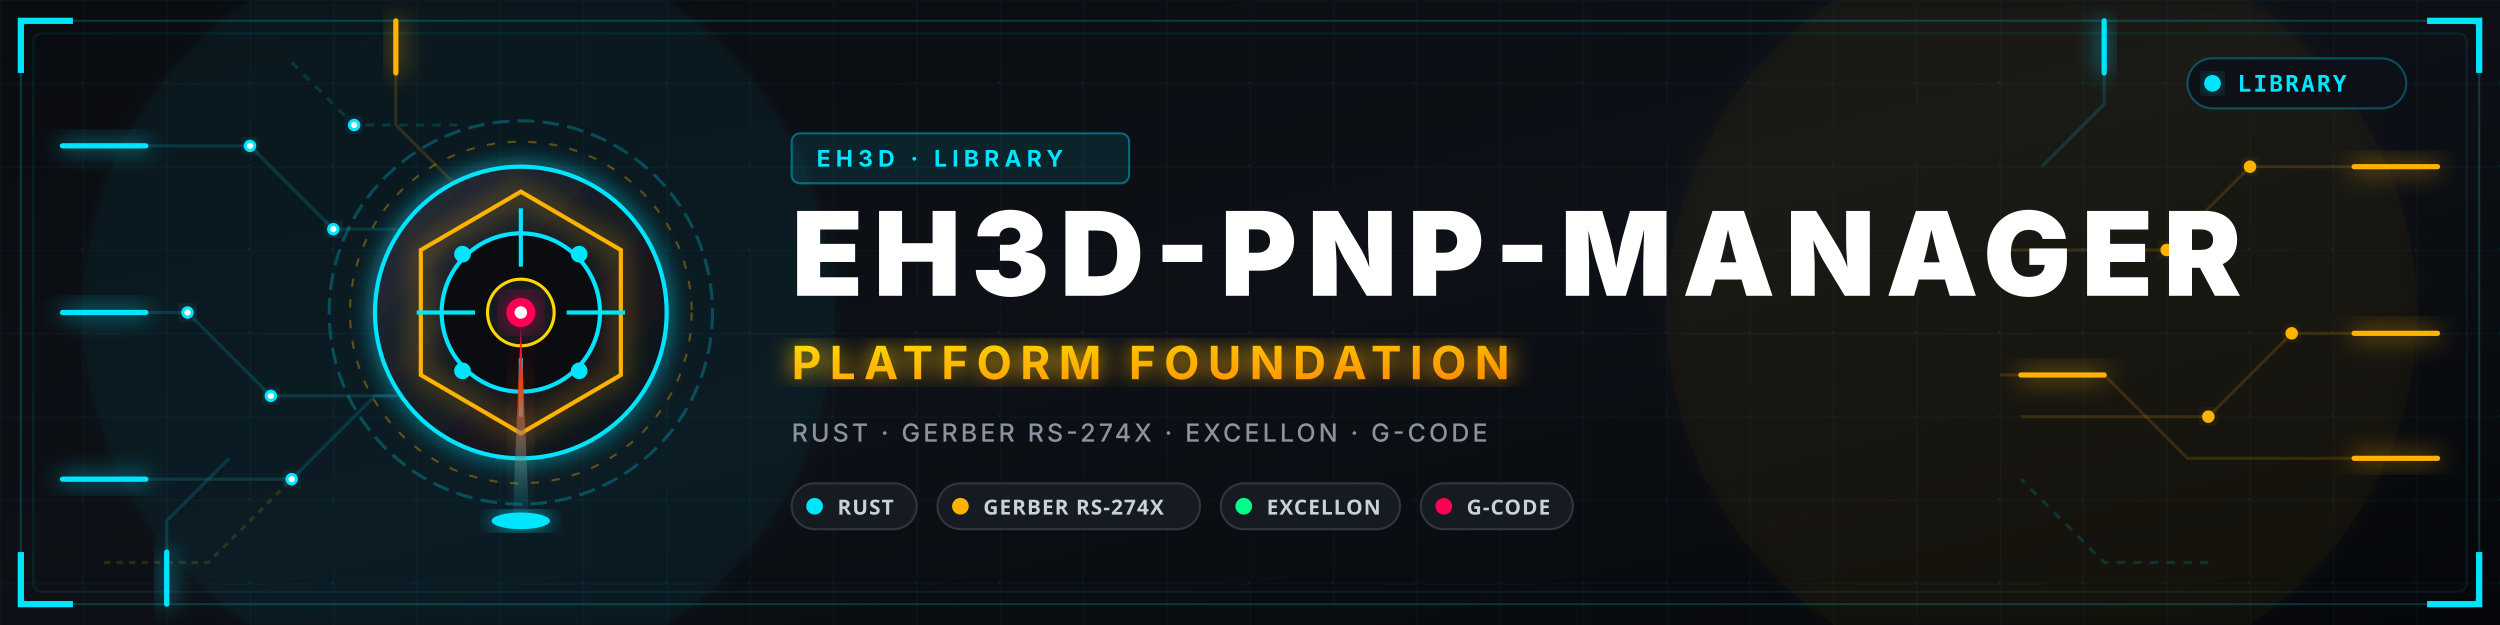
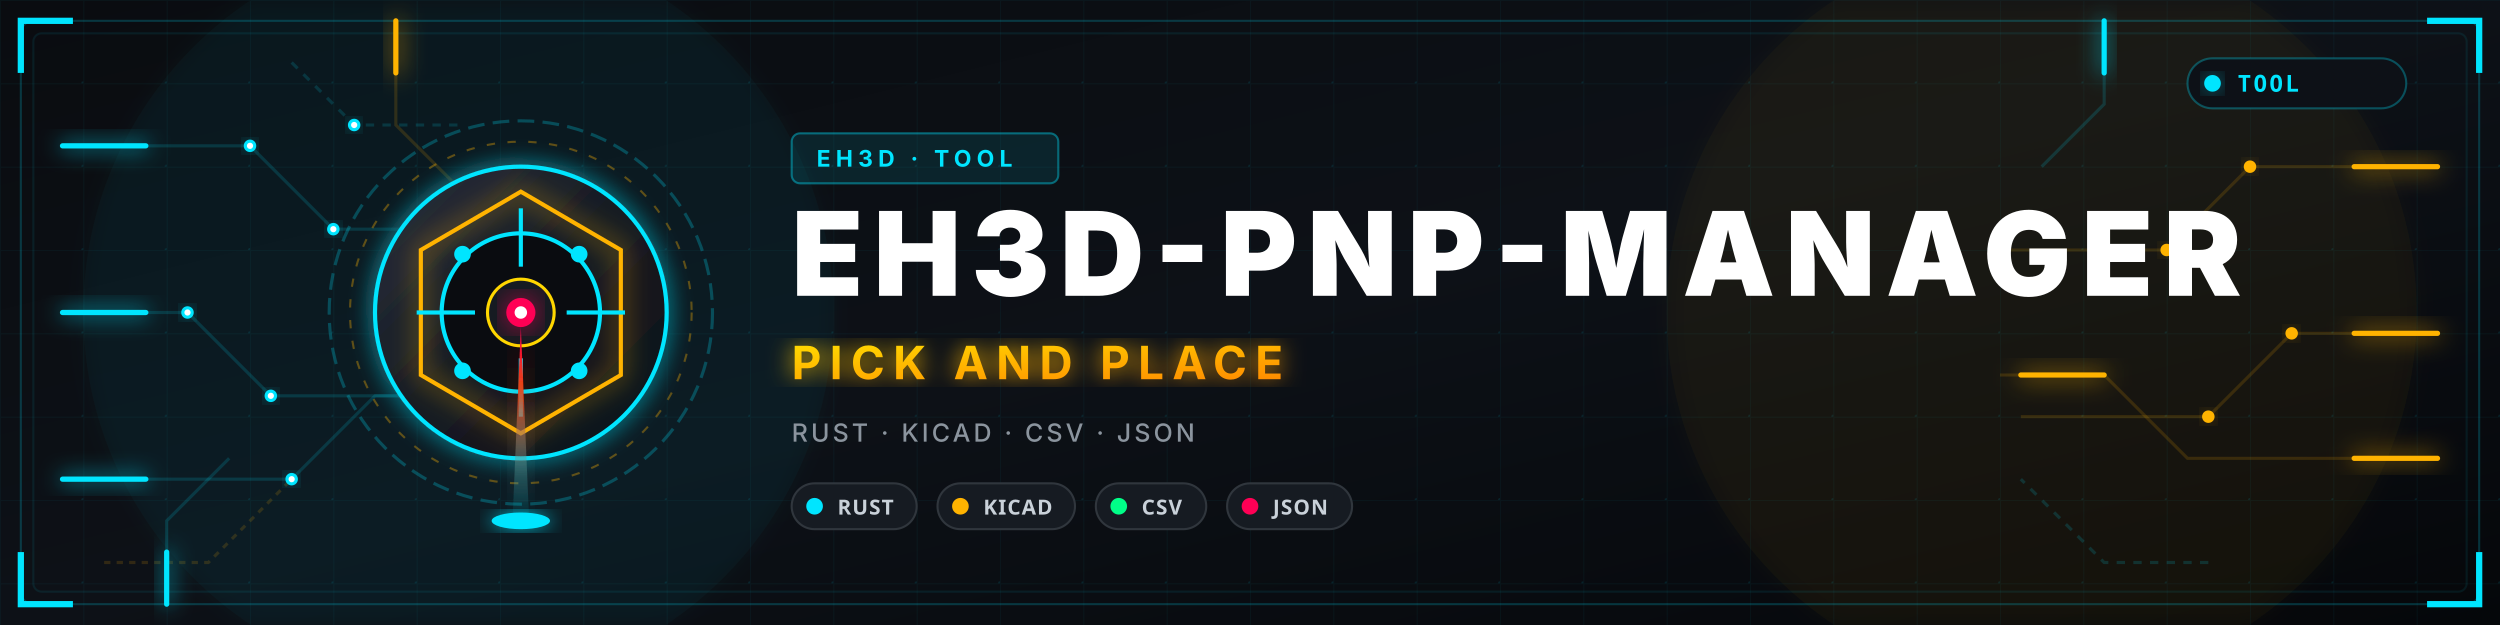
<svg xmlns="http://www.w3.org/2000/svg" viewBox="0 0 1200 300" width="100%" height="100%">
  <defs>
    <linearGradient id="bgGlow" x1="0%" y1="0%" x2="100%" y2="100%">
      <stop offset="0%" stop-color="#0A0C10" />
      <stop offset="50%" stop-color="#0D1117" />
      <stop offset="100%" stop-color="#05070A" />
    </linearGradient>
    <linearGradient id="cyanGlow" x1="0%" y1="0%" x2="100%" y2="0%">
      <stop offset="0%" stop-color="#00E5FF" stop-opacity="0.8" />
      <stop offset="100%" stop-color="#0088FF" stop-opacity="0.9" />
    </linearGradient>
    <linearGradient id="goldGlow" x1="0%" y1="0%" x2="100%" y2="100%">
      <stop offset="0%" stop-color="#FFD700" />
      <stop offset="100%" stop-color="#FF8C00" />
    </linearGradient>
    <linearGradient id="laserBeam" x1="0%" y1="0%" x2="0%" y2="100%">
      <stop offset="0%" stop-color="#FF0055" stop-opacity="1" />
      <stop offset="30%" stop-color="#FF3300" stop-opacity="0.9" />
      <stop offset="100%" stop-color="#00E5FF" stop-opacity="0" />
    </linearGradient>
    <linearGradient id="metalGradient" x1="0%" y1="0%" x2="100%" y2="100%">
      <stop offset="0%" stop-color="#2A303C" />
      <stop offset="50%" stop-color="#161B22" />
      <stop offset="100%" stop-color="#0D1117" />
    </linearGradient>
    <filter id="glowCyan" x="-20%" y="-20%" width="140%" height="140%">
      <feGaussianBlur stdDeviation="5" result="blur" />
      <feMerge>
        <feMergeNode in="blur" />
        <feMergeNode in="SourceGraphic" />
      </feMerge>
    </filter>
    <filter id="glowGold" x="-20%" y="-20%" width="140%" height="140%">
      <feGaussianBlur stdDeviation="6" result="blur" />
      <feMerge>
        <feMergeNode in="blur" />
        <feMergeNode in="SourceGraphic" />
      </feMerge>
    </filter>
    <filter id="glowLaser" x="-30%" y="-30%" width="160%" height="160%">
      <feGaussianBlur stdDeviation="8" result="blur" />
      <feMerge>
        <feMergeNode in="blur" />
        <feMergeNode in="SourceGraphic" />
      </feMerge>
    </filter>
    <pattern id="cyberGrid" width="40" height="40" patternUnits="userSpaceOnUse">
      <path d="M 40 0 L 0 0 0 40" fill="none" stroke="#00E5FF" stroke-opacity="0.04" stroke-width="1" />
      <circle cx="40" cy="40" r="1" fill="#00E5FF" fill-opacity="0.1" />
    </pattern>
    <g id="pcbNode">
      <circle cx="0" cy="0" r="3" fill="#00E5FF" filter="url(#glowCyan)" />
      <circle cx="0" cy="0" r="1.5" fill="#FFFFFF" />
    </g>
  </defs>
  <rect width="1200" height="300" fill="url(#bgGlow)" />
  <rect width="1200" height="300" fill="url(#cyberGrid)" />
  <circle cx="220" cy="150" r="180" fill="#00E5FF" fill-opacity="0.03" filter="url(#glowCyan)">
    <animate attributeName="fill-opacity" values="0.02;0.05;0.02" dur="6s" repeatCount="indefinite" />
  </circle>
  <circle cx="980" cy="150" r="180" fill="#FFB300" fill-opacity="0.03" filter="url(#glowGold)">
    <animate attributeName="fill-opacity" values="0.02;0.05;0.02" dur="6s" repeatCount="indefinite" />
  </circle>
  <rect x="10" y="10" width="1180" height="280" fill="none" stroke="#00E5FF" stroke-opacity="0.2" stroke-width="1" rx="6" />
  <rect x="16" y="16" width="1168" height="268" fill="none" stroke="#00E5FF" stroke-opacity="0.08" stroke-width="1" rx="4" />
  <path d="M 10 35 L 10 10 L 35 10" fill="none" stroke="#00E5FF" stroke-width="3">
    <animate attributeName="stroke-opacity" values="0.6;1;0.6" dur="3s" repeatCount="indefinite" />
  </path>
  <path d="M 1190 35 L 1190 10 L 1165 10" fill="none" stroke="#00E5FF" stroke-width="3">
    <animate attributeName="stroke-opacity" values="0.6;1;0.6" dur="3s" repeatCount="indefinite" />
  </path>
  <path d="M 10 265 L 10 290 L 35 290" fill="none" stroke="#00E5FF" stroke-width="3">
    <animate attributeName="stroke-opacity" values="0.6;1;0.6" dur="3s" repeatCount="indefinite" />
  </path>
  <path d="M 1190 265 L 1190 290 L 1165 290" fill="none" stroke="#00E5FF" stroke-width="3">
    <animate attributeName="stroke-opacity" values="0.6;1;0.6" dur="3s" repeatCount="indefinite" />
  </path>
  <g stroke="#00E5FF" stroke-opacity="0.15" stroke-width="1.5" fill="none">
    <path d="M 30 70 L 120 70 L 160 110 L 240 110" />
    <path d="M 30 150 L 90 150 L 130 190 L 220 190" />
    <path d="M 30 230 L 140 230 L 180 190 L 210 190" />
    <path d="M 80 290 L 80 250 L 110 220" />
    <path d="M 190 10 L 190 60 L 220 90" stroke="#FFB300" stroke-opacity="0.15" />
    <path d="M 140 30 L 170 60 L 220 60" stroke-dasharray="4,4" />
    <path d="M 50 270 L 100 270 L 140 230" stroke="#FFB300" stroke-opacity="0.15" stroke-dasharray="3,3" />
  </g>
  <g fill="none" stroke-linecap="round" stroke-linejoin="round">
    <path d="M 30 70 L 120 70 L 160 110 L 240 110" stroke="#00E5FF" stroke-width="2.5" stroke-dasharray="40, 240" filter="url(#glowCyan)">
      <animate attributeName="stroke-dashoffset" values="280;0" dur="3s" repeatCount="indefinite" />
    </path>
    <path d="M 30 150 L 90 150 L 130 190 L 220 190" stroke="#00E5FF" stroke-width="2.5" stroke-dasharray="40, 220" filter="url(#glowCyan)">
      <animate attributeName="stroke-dashoffset" values="260;0" dur="3.5s" repeatCount="indefinite" />
    </path>
    <path d="M 30 230 L 140 230 L 180 190 L 210 190" stroke="#00E5FF" stroke-width="2.5" stroke-dasharray="40, 230" filter="url(#glowCyan)">
      <animate attributeName="stroke-dashoffset" values="270;0" dur="3.2s" repeatCount="indefinite" />
    </path>
    <path d="M 80 290 L 80 250 L 110 220" stroke="#00E5FF" stroke-width="2.5" stroke-dasharray="25, 100" filter="url(#glowCyan)">
      <animate attributeName="stroke-dashoffset" values="125;0" dur="2.5s" repeatCount="indefinite" />
    </path>
    <path d="M 190 10 L 190 60 L 220 90" stroke="#FFB300" stroke-width="2.5" stroke-dasharray="25, 90" filter="url(#glowGold)">
      <animate attributeName="stroke-dashoffset" values="115;0" dur="2.8s" repeatCount="indefinite" />
    </path>
  </g>
  <use href="#pcbNode" x="120" y="70" />
  <use href="#pcbNode" x="160" y="110" />
  <use href="#pcbNode" x="90" y="150" />
  <use href="#pcbNode" x="130" y="190" />
  <use href="#pcbNode" x="140" y="230" />
  <use href="#pcbNode" x="170" y="60" />
  <g stroke="#FFB300" stroke-opacity="0.15" stroke-width="1.5" fill="none">
    <path d="M 1170 80 L 1080 80 L 1040 120 L 960 120" />
    <path d="M 1170 160 L 1100 160 L 1060 200 L 970 200" />
    <path d="M 1170 220 L 1050 220 L 1010 180 M 1010 180 L 960 180" />
    <path d="M 1010 10 L 1010 50 L 980 80" stroke="#00E5FF" stroke-opacity="0.15" />
    <path d="M 1060 270 L 1010 270 L 970 230" stroke="#00E5FF" stroke-opacity="0.15" stroke-dasharray="4,4" />
  </g>
  <g fill="none" stroke-linecap="round" stroke-linejoin="round">
    <path d="M 1170 80 L 1080 80 L 1040 120 L 960 120" stroke="#FFB300" stroke-width="2.5" stroke-dasharray="40, 230" filter="url(#glowGold)">
      <animate attributeName="stroke-dashoffset" values="0;270" dur="3.5s" repeatCount="indefinite" />
    </path>
    <path d="M 1170 160 L 1100 160 L 1060 200 L 970 200" stroke="#FFB300" stroke-width="2.5" stroke-dasharray="40, 240" filter="url(#glowGold)">
      <animate attributeName="stroke-dashoffset" values="0;280" dur="3.8s" repeatCount="indefinite" />
    </path>
    <path d="M 1170 220 L 1050 220 L 1010 180 M 1010 180 L 960 180" stroke="#FFB300" stroke-width="2.5" stroke-dasharray="40, 250" filter="url(#glowGold)">
      <animate attributeName="stroke-dashoffset" values="0;290" dur="4s" repeatCount="indefinite" />
    </path>
    <path d="M 1010 10 L 1010 50 L 980 80" stroke="#00E5FF" stroke-width="2.5" stroke-dasharray="25, 95" filter="url(#glowCyan)">
      <animate attributeName="stroke-dashoffset" values="0;120" dur="2.6s" repeatCount="indefinite" />
    </path>
  </g>
  <circle cx="1080" cy="80" r="3" fill="#FFB300" filter="url(#glowGold)" />
  <circle cx="1040" cy="120" r="3" fill="#FFB300" filter="url(#glowGold)" />
  <circle cx="1100" cy="160" r="3" fill="#FFB300" filter="url(#glowGold)" />
  <circle cx="1060" cy="200" r="3" fill="#FFB300" filter="url(#glowGold)" />
  <g transform="translate(250, 150)">
    <g>
      <circle cx="0" cy="0" r="92" fill="none" stroke="#00E5FF" stroke-opacity="0.25" stroke-width="1.5" stroke-dasharray="8,4" />
      <circle cx="0" cy="0" r="82" fill="none" stroke="#FFB300" stroke-opacity="0.35" stroke-width="1" stroke-dasharray="4,6" />
      <animateTransform attributeName="transform" type="rotate" from="0 0 0" to="360 0 0" dur="25s" repeatCount="indefinite" />
    </g>
    <circle cx="0" cy="0" r="70" fill="url(#metalGradient)" stroke="#00E5FF" stroke-width="2" filter="url(#glowCyan)" />
    <g>
      <polygon points="0,-58 48,-30 48,30 0,58 -48,30 -48,-30" fill="none" stroke="#FFB300" stroke-width="2" filter="url(#glowGold)" />
      <animateTransform attributeName="transform" type="rotate" from="360 0 0" to="0 0 0" dur="18s" repeatCount="indefinite" />
    </g>
    <circle cx="0" cy="0" r="38" fill="#0A0C10" stroke="#00E5FF" stroke-width="2" />
    <line x1="-50" y1="0" x2="-22" y2="0" stroke="#00E5FF" stroke-width="2" />
    <line x1="22" y1="0" x2="50" y2="0" stroke="#00E5FF" stroke-width="2" />
    <line x1="0" y1="-50" x2="0" y2="-22" stroke="#00E5FF" stroke-width="2" />
    <line x1="0" y1="22" x2="0" y2="50" stroke="#00E5FF" stroke-width="2" />
    <circle cx="0" cy="0" r="16" fill="#161B22" stroke="#FFD700" stroke-width="1.5" />
    <circle cx="0" cy="0" r="7" fill="#FF0055" filter="url(#glowLaser)">
      <animate attributeName="opacity" values="0.5;1;0.5" dur="1.5s" repeatCount="indefinite" />
    </circle>
    <circle cx="0" cy="0" r="3" fill="#FFFFFF" />
    <g>
      <circle cx="-28" cy="-28" r="4" fill="#00E5FF" />
      <circle cx="28" cy="-28" r="4" fill="#00E5FF" />
      <circle cx="-28" cy="28" r="4" fill="#00E5FF" />
      <circle cx="28" cy="28" r="4" fill="#00E5FF" />
      <animateTransform attributeName="transform" type="scale" values="1;1.05;1" dur="2s" repeatCount="indefinite" additive="sum" />
    </g>
  </g>
  <path d="M 250 157 L 246 250 L 254 250 Z" fill="url(#laserBeam)" filter="url(#glowLaser)">
    <animate attributeName="opacity" values="0.3;1;0.3" dur="1.2s" repeatCount="indefinite" />
  </path>
  <ellipse cx="250" cy="250" rx="14" ry="4" fill="#00E5FF" filter="url(#glowCyan)">
    <animate attributeName="rx" values="10;18;10" dur="1.2s" repeatCount="indefinite" />
    <animate attributeName="opacity" values="0.4;1;0.4" dur="1.2s" repeatCount="indefinite" />
  </ellipse>
  <g transform="translate(380, 0)">
    <g transform="translate(0, 82)">
-       <rect x="0" y="-18" width="162" height="24" rx="4" fill="#00E5FF" fill-opacity="0.1" stroke="#00E5FF" stroke-opacity="0.4" stroke-width="1">
+       <rect x="0" y="-18" width="128" height="24" rx="4" fill="#00E5FF" fill-opacity="0.1" stroke="#00E5FF" stroke-opacity="0.4" stroke-width="1">
        <animate attributeName="stroke-opacity" values="0.3;0.8;0.3" dur="4s" repeatCount="indefinite" />
      </rect>
-       <text x="12" y="-2" font-family="'Inter', 'Segoe UI', 'Roboto', sans-serif" font-weight="700" font-size="11" fill="#00E5FF" letter-spacing="2.5">EH3D · LIBRARY</text>
+       <text x="12" y="-2" font-family="'Inter', 'Segoe UI', 'Roboto', sans-serif" font-weight="700" font-size="11" fill="#00E5FF" letter-spacing="2.5">EH3D · TOOL</text>
    </g>
    <text x="0" y="142" font-family="'Inter', 'Segoe UI', 'Roboto', sans-serif" font-weight="900" font-size="56" fill="#FFFFFF" letter-spacing="5">EH3D-PNP-MANAGER</text>
-     <text x="0" y="182" font-family="'Inter', 'Segoe UI', 'Roboto', sans-serif" font-weight="700" font-size="22" fill="url(#goldGlow)" letter-spacing="4" filter="url(#glowGold)">PLATFORM FOUNDATION</text>
-     <text x="0" y="212" font-family="'Inter', 'Segoe UI', 'Roboto', sans-serif" font-weight="500" font-size="12" fill="#8B949E" letter-spacing="1.5">RUST · GERBER RS-274X · EXCELLON · G-CODE</text>
+     <text x="0" y="182" font-family="'Inter', 'Segoe UI', 'Roboto', sans-serif" font-weight="700" font-size="22" fill="url(#goldGlow)" letter-spacing="4" filter="url(#glowGold)">PICK AND PLACE</text>
+     <text x="0" y="212" font-family="'Inter', 'Segoe UI', 'Roboto', sans-serif" font-weight="500" font-size="12" fill="#8B949E" letter-spacing="1.5">RUST · KICAD · CSV · JSON</text>
    <g transform="translate(0, 232)">
      <rect x="0" y="0" width="60" height="22" rx="11" fill="#161B22" stroke="#30363D" stroke-width="1" />
      <circle cx="11" cy="11" r="4" fill="#00E5FF">
        <animate attributeName="opacity" values="0.5;1;0.5" dur="2.0s" repeatCount="indefinite" />
      </circle>
      <text x="22" y="15" font-family="sans-serif" font-weight="600" font-size="10" fill="#C9D1D9" letter-spacing="0.5">RUST</text>
-       <rect x="70" y="0" width="126" height="22" rx="11" fill="#161B22" stroke="#30363D" stroke-width="1" />
+       <rect x="70" y="0" width="66" height="22" rx="11" fill="#161B22" stroke="#30363D" stroke-width="1" />
      <circle cx="81" cy="11" r="4" fill="#FFB300">
        <animate attributeName="opacity" values="0.5;1;0.5" dur="2.2s" repeatCount="indefinite" />
      </circle>
-       <text x="92" y="15" font-family="sans-serif" font-weight="600" font-size="10" fill="#C9D1D9" letter-spacing="0.5">GERBER RS-274X</text>
-       <rect x="206" y="0" width="86" height="22" rx="11" fill="#161B22" stroke="#30363D" stroke-width="1" />
-       <circle cx="217" cy="11" r="4" fill="#00FF88">
+       <text x="92" y="15" font-family="sans-serif" font-weight="600" font-size="10" fill="#C9D1D9" letter-spacing="0.5">KICAD</text>
+       <rect x="146" y="0" width="53" height="22" rx="11" fill="#161B22" stroke="#30363D" stroke-width="1" />
+       <circle cx="157" cy="11" r="4" fill="#00FF88">
        <animate attributeName="opacity" values="0.5;1;0.5" dur="2.4s" repeatCount="indefinite" />
      </circle>
-       <text x="228" y="15" font-family="sans-serif" font-weight="600" font-size="10" fill="#C9D1D9" letter-spacing="0.5">EXCELLON</text>
-       <rect x="302" y="0" width="73" height="22" rx="11" fill="#161B22" stroke="#30363D" stroke-width="1" />
-       <circle cx="313" cy="11" r="4" fill="#FF0055">
+       <text x="168" y="15" font-family="sans-serif" font-weight="600" font-size="10" fill="#C9D1D9" letter-spacing="0.5">CSV</text>
+       <rect x="209" y="0" width="60" height="22" rx="11" fill="#161B22" stroke="#30363D" stroke-width="1" />
+       <circle cx="220" cy="11" r="4" fill="#FF0055">
        <animate attributeName="opacity" values="0.5;1;0.5" dur="2.6s" repeatCount="indefinite" />
      </circle>
-       <text x="324" y="15" font-family="sans-serif" font-weight="600" font-size="10" fill="#C9D1D9" letter-spacing="0.5">G-CODE</text>
+       <text x="231" y="15" font-family="sans-serif" font-weight="600" font-size="10" fill="#C9D1D9" letter-spacing="0.5">JSON</text>
    </g>
  </g>
  <g transform="translate(1060, 42)">
    <rect x="-10" y="-14" width="105" height="24" rx="12" fill="#0D1117" stroke="#00E5FF" stroke-opacity="0.3" stroke-width="1" />
    <circle cx="2" cy="-2" r="4" fill="#00E5FF" filter="url(#glowGold)">
      <animate attributeName="opacity" values="0.3;1;0.3" dur="1.5s" repeatCount="indefinite" />
    </circle>
-     <text x="14" y="2" font-family="monospace" font-weight="700" font-size="11" fill="#00E5FF" letter-spacing="1">LIBRARY</text>
+     <text x="14" y="2" font-family="monospace" font-weight="700" font-size="11" fill="#00E5FF" letter-spacing="1">TOOL</text>
  </g>
</svg>
